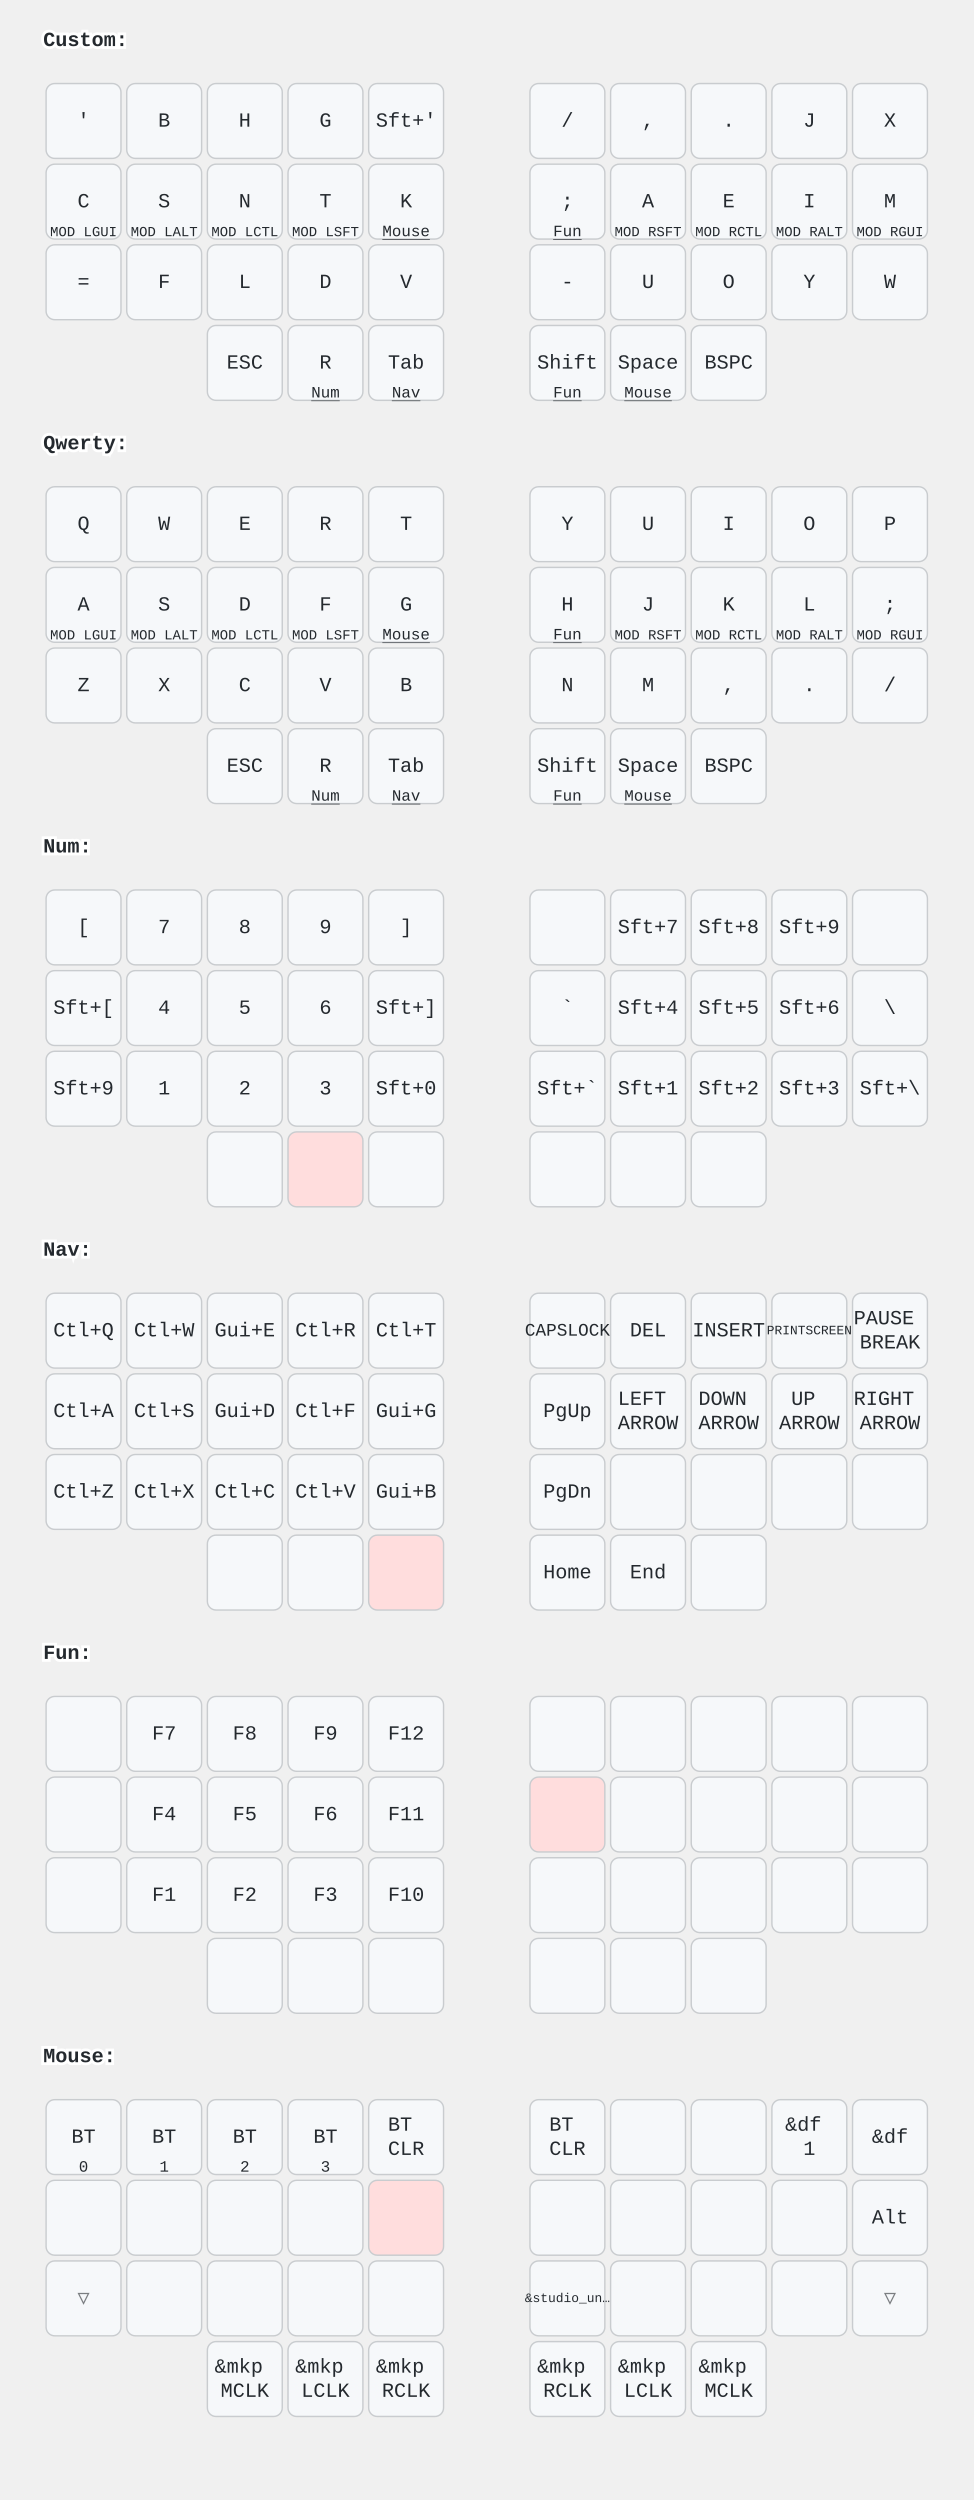
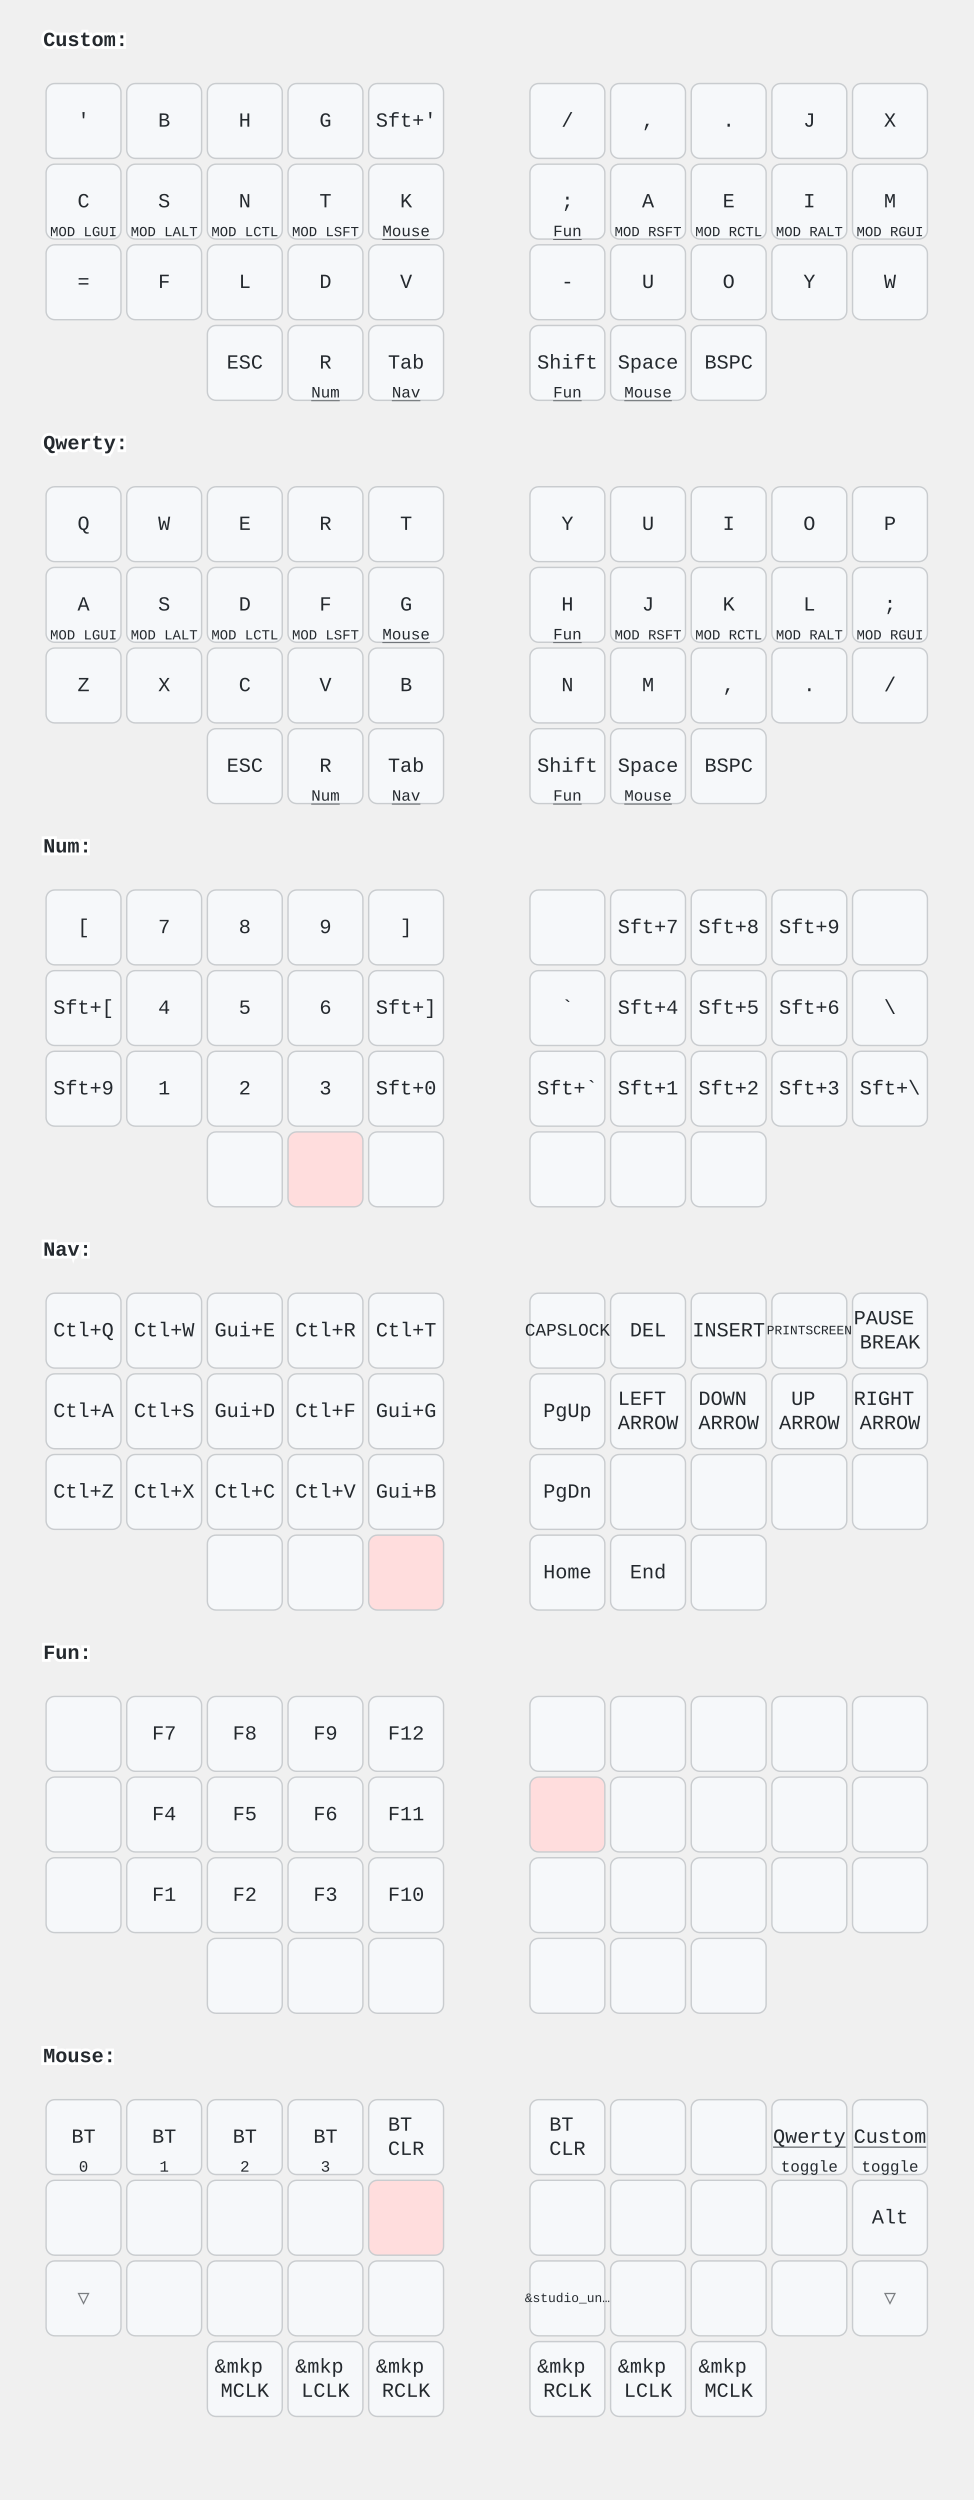
<svg xmlns="http://www.w3.org/2000/svg" width="676" height="1736" viewBox="0 0 676 1736" class="keymap">
  <style>/* inherit to force styles through use tags */
svg path {
    fill: inherit;
}

/* font and background color specifications */
svg.keymap {
    font-family: SFMono-Regular,Consolas,Liberation Mono,Menlo,monospace;
    font-size: 14px;
    font-kerning: normal;
    text-rendering: optimizeLegibility;
    fill: #24292e;
}

/* default key styling */
rect.key {
    fill: #f6f8fa;
}

rect.key, rect.combo {
    stroke: #c9cccf;
    stroke-width: 1;
}

/* default key side styling, only used is draw_key_sides is set */
rect.side {
    filter: brightness(90%);
}

/* color accent for combo boxes */
rect.combo, rect.combo-separate {
    fill: #cdf;
}

/* color accent for held keys */
rect.held, rect.combo.held {
    fill: #fdd;
}

/* color accent for ghost (optional) keys */
rect.ghost, rect.combo.ghost {
    stroke-dasharray: 4, 4;
    stroke-width: 2;
}

text {
    text-anchor: middle;
    dominant-baseline: middle;
}

/* styling for layer labels */
text.label {
    font-weight: bold;
    text-anchor: start;
    stroke: white;
    stroke-width: 4;
    paint-order: stroke;
}

/* styling for optional footer */
text.footer {
    text-anchor: end;
    dominant-baseline: auto;
    stroke: white;
    stroke-width: 4;
    paint-order: stroke;
}

/* styling for combo tap, and key non-tap label text */
text.combo, text.hold, text.shifted, text.left, text.right, text.tl, text.tr, text.bl, text.br {
    font-size: 11px;
}

text.hold, text.bl, text.br {
    text-anchor: middle;
    dominant-baseline: auto;
}

text.shifted, text.tl, text.tr {
    text-anchor: middle;
    dominant-baseline: hanging;
}

text.left, text.tl, text.bl {
    text-anchor: start;
}

text.right, text.tr, text.br {
    text-anchor: end;
}

text.layer-activator {
    text-decoration: underline;
}

/* styling for hold/shifted label text in combo box */
text.combo.hold, text.combo.shifted, text.combo.left, text.combo.right {
    font-size: 8px;
}

/* lighter symbol for transparent keys */
text.trans {
    fill: #7b7e81;
}

/* styling for combo dendrons */
path.combo {
    stroke-width: 1;
    stroke: gray;
    fill: none;
}

/* Start Tabler Icons Cleanup */
/* cannot use height/width with glyphs */
.icon-tabler &gt; path {
    fill: inherit;
    stroke: inherit;
    stroke-width: 2;
}
/* hide tabler's default box */
.icon-tabler &gt; path[stroke="none"][fill="none"] {
    visibility: hidden;
}
/* End Tabler Icons Cleanup */
</style>
  <g transform="translate(30, 0)" class="layer-Custom">
    <text x="0" y="28" class="label" id="Custom">Custom:</text>
    <g transform="translate(0, 56)">
      <g transform="translate(28, 28)" class="key keypos-0">
        <rect rx="6" ry="6" x="-26" y="-26" width="52" height="52" class="key" />
        <text x="0" y="0" class="key tap">'</text>
      </g>
      <g transform="translate(84, 28)" class="key keypos-1">
        <rect rx="6" ry="6" x="-26" y="-26" width="52" height="52" class="key" />
        <text x="0" y="0" class="key tap">B</text>
      </g>
      <g transform="translate(140, 28)" class="key keypos-2">
        <rect rx="6" ry="6" x="-26" y="-26" width="52" height="52" class="key" />
        <text x="0" y="0" class="key tap">H</text>
      </g>
      <g transform="translate(196, 28)" class="key keypos-3">
        <rect rx="6" ry="6" x="-26" y="-26" width="52" height="52" class="key" />
        <text x="0" y="0" class="key tap">G</text>
      </g>
      <g transform="translate(252, 28)" class="key keypos-4">
        <rect rx="6" ry="6" x="-26" y="-26" width="52" height="52" class="key" />
        <text x="0" y="0" class="key tap">Sft+'</text>
      </g>
      <g transform="translate(364, 28)" class="key keypos-5">
        <rect rx="6" ry="6" x="-26" y="-26" width="52" height="52" class="key" />
        <text x="0" y="0" class="key tap">/</text>
      </g>
      <g transform="translate(420, 28)" class="key keypos-6">
        <rect rx="6" ry="6" x="-26" y="-26" width="52" height="52" class="key" />
        <text x="0" y="0" class="key tap">,</text>
      </g>
      <g transform="translate(476, 28)" class="key keypos-7">
        <rect rx="6" ry="6" x="-26" y="-26" width="52" height="52" class="key" />
        <text x="0" y="0" class="key tap">.</text>
      </g>
      <g transform="translate(532, 28)" class="key keypos-8">
        <rect rx="6" ry="6" x="-26" y="-26" width="52" height="52" class="key" />
        <text x="0" y="0" class="key tap">J</text>
      </g>
      <g transform="translate(588, 28)" class="key keypos-9">
        <rect rx="6" ry="6" x="-26" y="-26" width="52" height="52" class="key" />
        <text x="0" y="0" class="key tap">X</text>
      </g>
      <g transform="translate(28, 84)" class="key keypos-10">
        <rect rx="6" ry="6" x="-26" y="-26" width="52" height="52" class="key" />
        <text x="0" y="0" class="key tap">C</text>
        <text x="0" y="24" class="key hold">
          <tspan style="font-size: 88%">MOD LGUI</tspan>
        </text>
      </g>
      <g transform="translate(84, 84)" class="key keypos-11">
        <rect rx="6" ry="6" x="-26" y="-26" width="52" height="52" class="key" />
        <text x="0" y="0" class="key tap">S</text>
        <text x="0" y="24" class="key hold">
          <tspan style="font-size: 88%">MOD LALT</tspan>
        </text>
      </g>
      <g transform="translate(140, 84)" class="key keypos-12">
        <rect rx="6" ry="6" x="-26" y="-26" width="52" height="52" class="key" />
        <text x="0" y="0" class="key tap">N</text>
        <text x="0" y="24" class="key hold">
          <tspan style="font-size: 88%">MOD LCTL</tspan>
        </text>
      </g>
      <g transform="translate(196, 84)" class="key keypos-13">
        <rect rx="6" ry="6" x="-26" y="-26" width="52" height="52" class="key" />
        <text x="0" y="0" class="key tap">T</text>
        <text x="0" y="24" class="key hold">
          <tspan style="font-size: 88%">MOD LSFT</tspan>
        </text>
      </g>
      <g transform="translate(252, 84)" class="key keypos-14">
        <rect rx="6" ry="6" x="-26" y="-26" width="52" height="52" class="key" />
        <text x="0" y="0" class="key tap">K</text>
        <a href="#Mouse">
          <text x="0" y="24" class="key hold layer-activator">Mouse</text>
        </a>
      </g>
      <g transform="translate(364, 84)" class="key keypos-15">
        <rect rx="6" ry="6" x="-26" y="-26" width="52" height="52" class="key" />
        <text x="0" y="0" class="key tap">;</text>
        <a href="#Fun">
          <text x="0" y="24" class="key hold layer-activator">Fun</text>
        </a>
      </g>
      <g transform="translate(420, 84)" class="key keypos-16">
        <rect rx="6" ry="6" x="-26" y="-26" width="52" height="52" class="key" />
        <text x="0" y="0" class="key tap">A</text>
        <text x="0" y="24" class="key hold">
          <tspan style="font-size: 88%">MOD RSFT</tspan>
        </text>
      </g>
      <g transform="translate(476, 84)" class="key keypos-17">
        <rect rx="6" ry="6" x="-26" y="-26" width="52" height="52" class="key" />
        <text x="0" y="0" class="key tap">E</text>
        <text x="0" y="24" class="key hold">
          <tspan style="font-size: 88%">MOD RCTL</tspan>
        </text>
      </g>
      <g transform="translate(532, 84)" class="key keypos-18">
        <rect rx="6" ry="6" x="-26" y="-26" width="52" height="52" class="key" />
        <text x="0" y="0" class="key tap">I</text>
        <text x="0" y="24" class="key hold">
          <tspan style="font-size: 88%">MOD RALT</tspan>
        </text>
      </g>
      <g transform="translate(588, 84)" class="key keypos-19">
        <rect rx="6" ry="6" x="-26" y="-26" width="52" height="52" class="key" />
        <text x="0" y="0" class="key tap">M</text>
        <text x="0" y="24" class="key hold">
          <tspan style="font-size: 88%">MOD RGUI</tspan>
        </text>
      </g>
      <g transform="translate(28, 140)" class="key keypos-20">
        <rect rx="6" ry="6" x="-26" y="-26" width="52" height="52" class="key" />
        <text x="0" y="0" class="key tap">=</text>
      </g>
      <g transform="translate(84, 140)" class="key keypos-21">
        <rect rx="6" ry="6" x="-26" y="-26" width="52" height="52" class="key" />
        <text x="0" y="0" class="key tap">F</text>
      </g>
      <g transform="translate(140, 140)" class="key keypos-22">
        <rect rx="6" ry="6" x="-26" y="-26" width="52" height="52" class="key" />
        <text x="0" y="0" class="key tap">L</text>
      </g>
      <g transform="translate(196, 140)" class="key keypos-23">
        <rect rx="6" ry="6" x="-26" y="-26" width="52" height="52" class="key" />
        <text x="0" y="0" class="key tap">D</text>
      </g>
      <g transform="translate(252, 140)" class="key keypos-24">
        <rect rx="6" ry="6" x="-26" y="-26" width="52" height="52" class="key" />
        <text x="0" y="0" class="key tap">V</text>
      </g>
      <g transform="translate(364, 140)" class="key keypos-25">
        <rect rx="6" ry="6" x="-26" y="-26" width="52" height="52" class="key" />
        <text x="0" y="0" class="key tap">-</text>
      </g>
      <g transform="translate(420, 140)" class="key keypos-26">
        <rect rx="6" ry="6" x="-26" y="-26" width="52" height="52" class="key" />
        <text x="0" y="0" class="key tap">U</text>
      </g>
      <g transform="translate(476, 140)" class="key keypos-27">
        <rect rx="6" ry="6" x="-26" y="-26" width="52" height="52" class="key" />
        <text x="0" y="0" class="key tap">O</text>
      </g>
      <g transform="translate(532, 140)" class="key keypos-28">
        <rect rx="6" ry="6" x="-26" y="-26" width="52" height="52" class="key" />
        <text x="0" y="0" class="key tap">Y</text>
      </g>
      <g transform="translate(588, 140)" class="key keypos-29">
        <rect rx="6" ry="6" x="-26" y="-26" width="52" height="52" class="key" />
        <text x="0" y="0" class="key tap">W</text>
      </g>
      <g transform="translate(140, 196)" class="key keypos-30">
        <rect rx="6" ry="6" x="-26" y="-26" width="52" height="52" class="key" />
        <text x="0" y="0" class="key tap">ESC</text>
      </g>
      <g transform="translate(196, 196)" class="key keypos-31">
        <rect rx="6" ry="6" x="-26" y="-26" width="52" height="52" class="key" />
        <text x="0" y="0" class="key tap">R</text>
        <a href="#Num">
          <text x="0" y="24" class="key hold layer-activator">Num</text>
        </a>
      </g>
      <g transform="translate(252, 196)" class="key keypos-32">
        <rect rx="6" ry="6" x="-26" y="-26" width="52" height="52" class="key" />
        <text x="0" y="0" class="key tap">Tab</text>
        <a href="#Nav">
          <text x="0" y="24" class="key hold layer-activator">Nav</text>
        </a>
      </g>
      <g transform="translate(364, 196)" class="key keypos-33">
        <rect rx="6" ry="6" x="-26" y="-26" width="52" height="52" class="key" />
        <text x="0" y="0" class="key tap">Shift</text>
        <a href="#Fun">
          <text x="0" y="24" class="key hold layer-activator">Fun</text>
        </a>
      </g>
      <g transform="translate(420, 196)" class="key keypos-34">
        <rect rx="6" ry="6" x="-26" y="-26" width="52" height="52" class="key" />
        <text x="0" y="0" class="key tap">Space</text>
        <a href="#Mouse">
          <text x="0" y="24" class="key hold layer-activator">Mouse</text>
        </a>
      </g>
      <g transform="translate(476, 196)" class="key keypos-35">
        <rect rx="6" ry="6" x="-26" y="-26" width="52" height="52" class="key" />
        <text x="0" y="0" class="key tap">BSPC</text>
      </g>
    </g>
  </g>
  <g transform="translate(30, 280)" class="layer-Qwerty">
    <text x="0" y="28" class="label" id="Qwerty">Qwerty:</text>
    <g transform="translate(0, 56)">
      <g transform="translate(28, 28)" class="key keypos-0">
        <rect rx="6" ry="6" x="-26" y="-26" width="52" height="52" class="key" />
        <text x="0" y="0" class="key tap">Q</text>
      </g>
      <g transform="translate(84, 28)" class="key keypos-1">
        <rect rx="6" ry="6" x="-26" y="-26" width="52" height="52" class="key" />
        <text x="0" y="0" class="key tap">W</text>
      </g>
      <g transform="translate(140, 28)" class="key keypos-2">
        <rect rx="6" ry="6" x="-26" y="-26" width="52" height="52" class="key" />
        <text x="0" y="0" class="key tap">E</text>
      </g>
      <g transform="translate(196, 28)" class="key keypos-3">
        <rect rx="6" ry="6" x="-26" y="-26" width="52" height="52" class="key" />
        <text x="0" y="0" class="key tap">R</text>
      </g>
      <g transform="translate(252, 28)" class="key keypos-4">
        <rect rx="6" ry="6" x="-26" y="-26" width="52" height="52" class="key" />
        <text x="0" y="0" class="key tap">T</text>
      </g>
      <g transform="translate(364, 28)" class="key keypos-5">
        <rect rx="6" ry="6" x="-26" y="-26" width="52" height="52" class="key" />
        <text x="0" y="0" class="key tap">Y</text>
      </g>
      <g transform="translate(420, 28)" class="key keypos-6">
        <rect rx="6" ry="6" x="-26" y="-26" width="52" height="52" class="key" />
        <text x="0" y="0" class="key tap">U</text>
      </g>
      <g transform="translate(476, 28)" class="key keypos-7">
        <rect rx="6" ry="6" x="-26" y="-26" width="52" height="52" class="key" />
        <text x="0" y="0" class="key tap">I</text>
      </g>
      <g transform="translate(532, 28)" class="key keypos-8">
        <rect rx="6" ry="6" x="-26" y="-26" width="52" height="52" class="key" />
        <text x="0" y="0" class="key tap">O</text>
      </g>
      <g transform="translate(588, 28)" class="key keypos-9">
        <rect rx="6" ry="6" x="-26" y="-26" width="52" height="52" class="key" />
        <text x="0" y="0" class="key tap">P</text>
      </g>
      <g transform="translate(28, 84)" class="key keypos-10">
        <rect rx="6" ry="6" x="-26" y="-26" width="52" height="52" class="key" />
        <text x="0" y="0" class="key tap">A</text>
        <text x="0" y="24" class="key hold">
          <tspan style="font-size: 88%">MOD LGUI</tspan>
        </text>
      </g>
      <g transform="translate(84, 84)" class="key keypos-11">
        <rect rx="6" ry="6" x="-26" y="-26" width="52" height="52" class="key" />
        <text x="0" y="0" class="key tap">S</text>
        <text x="0" y="24" class="key hold">
          <tspan style="font-size: 88%">MOD LALT</tspan>
        </text>
      </g>
      <g transform="translate(140, 84)" class="key keypos-12">
        <rect rx="6" ry="6" x="-26" y="-26" width="52" height="52" class="key" />
        <text x="0" y="0" class="key tap">D</text>
        <text x="0" y="24" class="key hold">
          <tspan style="font-size: 88%">MOD LCTL</tspan>
        </text>
      </g>
      <g transform="translate(196, 84)" class="key keypos-13">
        <rect rx="6" ry="6" x="-26" y="-26" width="52" height="52" class="key" />
        <text x="0" y="0" class="key tap">F</text>
        <text x="0" y="24" class="key hold">
          <tspan style="font-size: 88%">MOD LSFT</tspan>
        </text>
      </g>
      <g transform="translate(252, 84)" class="key keypos-14">
        <rect rx="6" ry="6" x="-26" y="-26" width="52" height="52" class="key" />
        <text x="0" y="0" class="key tap">G</text>
        <a href="#Mouse">
          <text x="0" y="24" class="key hold layer-activator">Mouse</text>
        </a>
      </g>
      <g transform="translate(364, 84)" class="key keypos-15">
        <rect rx="6" ry="6" x="-26" y="-26" width="52" height="52" class="key" />
        <text x="0" y="0" class="key tap">H</text>
        <a href="#Fun">
          <text x="0" y="24" class="key hold layer-activator">Fun</text>
        </a>
      </g>
      <g transform="translate(420, 84)" class="key keypos-16">
        <rect rx="6" ry="6" x="-26" y="-26" width="52" height="52" class="key" />
        <text x="0" y="0" class="key tap">J</text>
        <text x="0" y="24" class="key hold">
          <tspan style="font-size: 88%">MOD RSFT</tspan>
        </text>
      </g>
      <g transform="translate(476, 84)" class="key keypos-17">
        <rect rx="6" ry="6" x="-26" y="-26" width="52" height="52" class="key" />
        <text x="0" y="0" class="key tap">K</text>
        <text x="0" y="24" class="key hold">
          <tspan style="font-size: 88%">MOD RCTL</tspan>
        </text>
      </g>
      <g transform="translate(532, 84)" class="key keypos-18">
        <rect rx="6" ry="6" x="-26" y="-26" width="52" height="52" class="key" />
        <text x="0" y="0" class="key tap">L</text>
        <text x="0" y="24" class="key hold">
          <tspan style="font-size: 88%">MOD RALT</tspan>
        </text>
      </g>
      <g transform="translate(588, 84)" class="key keypos-19">
        <rect rx="6" ry="6" x="-26" y="-26" width="52" height="52" class="key" />
        <text x="0" y="0" class="key tap">;</text>
        <text x="0" y="24" class="key hold">
          <tspan style="font-size: 88%">MOD RGUI</tspan>
        </text>
      </g>
      <g transform="translate(28, 140)" class="key keypos-20">
        <rect rx="6" ry="6" x="-26" y="-26" width="52" height="52" class="key" />
        <text x="0" y="0" class="key tap">Z</text>
      </g>
      <g transform="translate(84, 140)" class="key keypos-21">
        <rect rx="6" ry="6" x="-26" y="-26" width="52" height="52" class="key" />
        <text x="0" y="0" class="key tap">X</text>
      </g>
      <g transform="translate(140, 140)" class="key keypos-22">
        <rect rx="6" ry="6" x="-26" y="-26" width="52" height="52" class="key" />
        <text x="0" y="0" class="key tap">C</text>
      </g>
      <g transform="translate(196, 140)" class="key keypos-23">
        <rect rx="6" ry="6" x="-26" y="-26" width="52" height="52" class="key" />
        <text x="0" y="0" class="key tap">V</text>
      </g>
      <g transform="translate(252, 140)" class="key keypos-24">
        <rect rx="6" ry="6" x="-26" y="-26" width="52" height="52" class="key" />
        <text x="0" y="0" class="key tap">B</text>
      </g>
      <g transform="translate(364, 140)" class="key keypos-25">
        <rect rx="6" ry="6" x="-26" y="-26" width="52" height="52" class="key" />
        <text x="0" y="0" class="key tap">N</text>
      </g>
      <g transform="translate(420, 140)" class="key keypos-26">
        <rect rx="6" ry="6" x="-26" y="-26" width="52" height="52" class="key" />
        <text x="0" y="0" class="key tap">M</text>
      </g>
      <g transform="translate(476, 140)" class="key keypos-27">
        <rect rx="6" ry="6" x="-26" y="-26" width="52" height="52" class="key" />
        <text x="0" y="0" class="key tap">,</text>
      </g>
      <g transform="translate(532, 140)" class="key keypos-28">
        <rect rx="6" ry="6" x="-26" y="-26" width="52" height="52" class="key" />
        <text x="0" y="0" class="key tap">.</text>
      </g>
      <g transform="translate(588, 140)" class="key keypos-29">
        <rect rx="6" ry="6" x="-26" y="-26" width="52" height="52" class="key" />
        <text x="0" y="0" class="key tap">/</text>
      </g>
      <g transform="translate(140, 196)" class="key keypos-30">
        <rect rx="6" ry="6" x="-26" y="-26" width="52" height="52" class="key" />
        <text x="0" y="0" class="key tap">ESC</text>
      </g>
      <g transform="translate(196, 196)" class="key keypos-31">
        <rect rx="6" ry="6" x="-26" y="-26" width="52" height="52" class="key" />
        <text x="0" y="0" class="key tap">R</text>
        <a href="#Num">
          <text x="0" y="24" class="key hold layer-activator">Num</text>
        </a>
      </g>
      <g transform="translate(252, 196)" class="key keypos-32">
        <rect rx="6" ry="6" x="-26" y="-26" width="52" height="52" class="key" />
        <text x="0" y="0" class="key tap">Tab</text>
        <a href="#Nav">
          <text x="0" y="24" class="key hold layer-activator">Nav</text>
        </a>
      </g>
      <g transform="translate(364, 196)" class="key keypos-33">
        <rect rx="6" ry="6" x="-26" y="-26" width="52" height="52" class="key" />
        <text x="0" y="0" class="key tap">Shift</text>
        <a href="#Fun">
          <text x="0" y="24" class="key hold layer-activator">Fun</text>
        </a>
      </g>
      <g transform="translate(420, 196)" class="key keypos-34">
        <rect rx="6" ry="6" x="-26" y="-26" width="52" height="52" class="key" />
        <text x="0" y="0" class="key tap">Space</text>
        <a href="#Mouse">
          <text x="0" y="24" class="key hold layer-activator">Mouse</text>
        </a>
      </g>
      <g transform="translate(476, 196)" class="key keypos-35">
        <rect rx="6" ry="6" x="-26" y="-26" width="52" height="52" class="key" />
        <text x="0" y="0" class="key tap">BSPC</text>
      </g>
    </g>
  </g>
  <g transform="translate(30, 560)" class="layer-Num">
    <text x="0" y="28" class="label" id="Num">Num:</text>
    <g transform="translate(0, 56)">
      <g transform="translate(28, 28)" class="key keypos-0">
        <rect rx="6" ry="6" x="-26" y="-26" width="52" height="52" class="key" />
        <text x="0" y="0" class="key tap">[</text>
      </g>
      <g transform="translate(84, 28)" class="key keypos-1">
        <rect rx="6" ry="6" x="-26" y="-26" width="52" height="52" class="key" />
        <text x="0" y="0" class="key tap">7</text>
      </g>
      <g transform="translate(140, 28)" class="key keypos-2">
        <rect rx="6" ry="6" x="-26" y="-26" width="52" height="52" class="key" />
        <text x="0" y="0" class="key tap">8</text>
      </g>
      <g transform="translate(196, 28)" class="key keypos-3">
        <rect rx="6" ry="6" x="-26" y="-26" width="52" height="52" class="key" />
        <text x="0" y="0" class="key tap">9</text>
      </g>
      <g transform="translate(252, 28)" class="key keypos-4">
        <rect rx="6" ry="6" x="-26" y="-26" width="52" height="52" class="key" />
        <text x="0" y="0" class="key tap">]</text>
      </g>
      <g transform="translate(364, 28)" class="key keypos-5">
        <rect rx="6" ry="6" x="-26" y="-26" width="52" height="52" class="key" />
      </g>
      <g transform="translate(420, 28)" class="key keypos-6">
        <rect rx="6" ry="6" x="-26" y="-26" width="52" height="52" class="key" />
        <text x="0" y="0" class="key tap">Sft+7</text>
      </g>
      <g transform="translate(476, 28)" class="key keypos-7">
        <rect rx="6" ry="6" x="-26" y="-26" width="52" height="52" class="key" />
        <text x="0" y="0" class="key tap">Sft+8</text>
      </g>
      <g transform="translate(532, 28)" class="key keypos-8">
        <rect rx="6" ry="6" x="-26" y="-26" width="52" height="52" class="key" />
        <text x="0" y="0" class="key tap">Sft+9</text>
      </g>
      <g transform="translate(588, 28)" class="key keypos-9">
        <rect rx="6" ry="6" x="-26" y="-26" width="52" height="52" class="key" />
      </g>
      <g transform="translate(28, 84)" class="key keypos-10">
        <rect rx="6" ry="6" x="-26" y="-26" width="52" height="52" class="key" />
        <text x="0" y="0" class="key tap">Sft+[</text>
      </g>
      <g transform="translate(84, 84)" class="key keypos-11">
        <rect rx="6" ry="6" x="-26" y="-26" width="52" height="52" class="key" />
        <text x="0" y="0" class="key tap">4</text>
      </g>
      <g transform="translate(140, 84)" class="key keypos-12">
        <rect rx="6" ry="6" x="-26" y="-26" width="52" height="52" class="key" />
        <text x="0" y="0" class="key tap">5</text>
      </g>
      <g transform="translate(196, 84)" class="key keypos-13">
        <rect rx="6" ry="6" x="-26" y="-26" width="52" height="52" class="key" />
        <text x="0" y="0" class="key tap">6</text>
      </g>
      <g transform="translate(252, 84)" class="key keypos-14">
        <rect rx="6" ry="6" x="-26" y="-26" width="52" height="52" class="key" />
        <text x="0" y="0" class="key tap">Sft+]</text>
      </g>
      <g transform="translate(364, 84)" class="key keypos-15">
        <rect rx="6" ry="6" x="-26" y="-26" width="52" height="52" class="key" />
        <text x="0" y="0" class="key tap">`</text>
      </g>
      <g transform="translate(420, 84)" class="key keypos-16">
        <rect rx="6" ry="6" x="-26" y="-26" width="52" height="52" class="key" />
        <text x="0" y="0" class="key tap">Sft+4</text>
      </g>
      <g transform="translate(476, 84)" class="key keypos-17">
        <rect rx="6" ry="6" x="-26" y="-26" width="52" height="52" class="key" />
        <text x="0" y="0" class="key tap">Sft+5</text>
      </g>
      <g transform="translate(532, 84)" class="key keypos-18">
        <rect rx="6" ry="6" x="-26" y="-26" width="52" height="52" class="key" />
        <text x="0" y="0" class="key tap">Sft+6</text>
      </g>
      <g transform="translate(588, 84)" class="key keypos-19">
        <rect rx="6" ry="6" x="-26" y="-26" width="52" height="52" class="key" />
        <text x="0" y="0" class="key tap">\</text>
      </g>
      <g transform="translate(28, 140)" class="key keypos-20">
        <rect rx="6" ry="6" x="-26" y="-26" width="52" height="52" class="key" />
        <text x="0" y="0" class="key tap">Sft+9</text>
      </g>
      <g transform="translate(84, 140)" class="key keypos-21">
        <rect rx="6" ry="6" x="-26" y="-26" width="52" height="52" class="key" />
        <text x="0" y="0" class="key tap">1</text>
      </g>
      <g transform="translate(140, 140)" class="key keypos-22">
        <rect rx="6" ry="6" x="-26" y="-26" width="52" height="52" class="key" />
        <text x="0" y="0" class="key tap">2</text>
      </g>
      <g transform="translate(196, 140)" class="key keypos-23">
        <rect rx="6" ry="6" x="-26" y="-26" width="52" height="52" class="key" />
        <text x="0" y="0" class="key tap">3</text>
      </g>
      <g transform="translate(252, 140)" class="key keypos-24">
        <rect rx="6" ry="6" x="-26" y="-26" width="52" height="52" class="key" />
        <text x="0" y="0" class="key tap">Sft+0</text>
      </g>
      <g transform="translate(364, 140)" class="key keypos-25">
        <rect rx="6" ry="6" x="-26" y="-26" width="52" height="52" class="key" />
        <text x="0" y="0" class="key tap">Sft+`</text>
      </g>
      <g transform="translate(420, 140)" class="key keypos-26">
        <rect rx="6" ry="6" x="-26" y="-26" width="52" height="52" class="key" />
        <text x="0" y="0" class="key tap">Sft+1</text>
      </g>
      <g transform="translate(476, 140)" class="key keypos-27">
        <rect rx="6" ry="6" x="-26" y="-26" width="52" height="52" class="key" />
        <text x="0" y="0" class="key tap">Sft+2</text>
      </g>
      <g transform="translate(532, 140)" class="key keypos-28">
        <rect rx="6" ry="6" x="-26" y="-26" width="52" height="52" class="key" />
        <text x="0" y="0" class="key tap">Sft+3</text>
      </g>
      <g transform="translate(588, 140)" class="key keypos-29">
        <rect rx="6" ry="6" x="-26" y="-26" width="52" height="52" class="key" />
        <text x="0" y="0" class="key tap">Sft+\</text>
      </g>
      <g transform="translate(140, 196)" class="key keypos-30">
        <rect rx="6" ry="6" x="-26" y="-26" width="52" height="52" class="key" />
      </g>
      <g transform="translate(196, 196)" class="key held keypos-31">
        <rect rx="6" ry="6" x="-26" y="-26" width="52" height="52" class="key held" />
      </g>
      <g transform="translate(252, 196)" class="key keypos-32">
        <rect rx="6" ry="6" x="-26" y="-26" width="52" height="52" class="key" />
      </g>
      <g transform="translate(364, 196)" class="key keypos-33">
        <rect rx="6" ry="6" x="-26" y="-26" width="52" height="52" class="key" />
      </g>
      <g transform="translate(420, 196)" class="key keypos-34">
        <rect rx="6" ry="6" x="-26" y="-26" width="52" height="52" class="key" />
      </g>
      <g transform="translate(476, 196)" class="key keypos-35">
        <rect rx="6" ry="6" x="-26" y="-26" width="52" height="52" class="key" />
      </g>
    </g>
  </g>
  <g transform="translate(30, 840)" class="layer-Nav">
    <text x="0" y="28" class="label" id="Nav">Nav:</text>
    <g transform="translate(0, 56)">
      <g transform="translate(28, 28)" class="key keypos-0">
        <rect rx="6" ry="6" x="-26" y="-26" width="52" height="52" class="key" />
        <text x="0" y="0" class="key tap">Ctl+Q</text>
      </g>
      <g transform="translate(84, 28)" class="key keypos-1">
        <rect rx="6" ry="6" x="-26" y="-26" width="52" height="52" class="key" />
        <text x="0" y="0" class="key tap">Ctl+W</text>
      </g>
      <g transform="translate(140, 28)" class="key keypos-2">
        <rect rx="6" ry="6" x="-26" y="-26" width="52" height="52" class="key" />
        <text x="0" y="0" class="key tap">Gui+E</text>
      </g>
      <g transform="translate(196, 28)" class="key keypos-3">
        <rect rx="6" ry="6" x="-26" y="-26" width="52" height="52" class="key" />
        <text x="0" y="0" class="key tap">Ctl+R</text>
      </g>
      <g transform="translate(252, 28)" class="key keypos-4">
        <rect rx="6" ry="6" x="-26" y="-26" width="52" height="52" class="key" />
        <text x="0" y="0" class="key tap">Ctl+T</text>
      </g>
      <g transform="translate(364, 28)" class="key keypos-5">
        <rect rx="6" ry="6" x="-26" y="-26" width="52" height="52" class="key" />
        <text x="0" y="0" class="key tap">
          <tspan style="font-size: 88%">CAPSLOCK</tspan>
        </text>
      </g>
      <g transform="translate(420, 28)" class="key keypos-6">
        <rect rx="6" ry="6" x="-26" y="-26" width="52" height="52" class="key" />
        <text x="0" y="0" class="key tap">DEL</text>
      </g>
      <g transform="translate(476, 28)" class="key keypos-7">
        <rect rx="6" ry="6" x="-26" y="-26" width="52" height="52" class="key" />
        <text x="0" y="0" class="key tap">INSERT</text>
      </g>
      <g transform="translate(532, 28)" class="key keypos-8">
        <rect rx="6" ry="6" x="-26" y="-26" width="52" height="52" class="key" />
        <text x="0" y="0" class="key tap">
          <tspan style="font-size: 64%">PRINTSCREEN</tspan>
        </text>
      </g>
      <g transform="translate(588, 28)" class="key keypos-9">
        <rect rx="6" ry="6" x="-26" y="-26" width="52" height="52" class="key" />
        <text x="0" y="0" class="key tap">
          <tspan x="0" dy="-0.6em">PAUSE</tspan>
          <tspan x="0" dy="1.2em">BREAK</tspan>
        </text>
      </g>
      <g transform="translate(28, 84)" class="key keypos-10">
        <rect rx="6" ry="6" x="-26" y="-26" width="52" height="52" class="key" />
        <text x="0" y="0" class="key tap">Ctl+A</text>
      </g>
      <g transform="translate(84, 84)" class="key keypos-11">
        <rect rx="6" ry="6" x="-26" y="-26" width="52" height="52" class="key" />
        <text x="0" y="0" class="key tap">Ctl+S</text>
      </g>
      <g transform="translate(140, 84)" class="key keypos-12">
        <rect rx="6" ry="6" x="-26" y="-26" width="52" height="52" class="key" />
        <text x="0" y="0" class="key tap">Gui+D</text>
      </g>
      <g transform="translate(196, 84)" class="key keypos-13">
        <rect rx="6" ry="6" x="-26" y="-26" width="52" height="52" class="key" />
        <text x="0" y="0" class="key tap">Ctl+F</text>
      </g>
      <g transform="translate(252, 84)" class="key keypos-14">
        <rect rx="6" ry="6" x="-26" y="-26" width="52" height="52" class="key" />
        <text x="0" y="0" class="key tap">Gui+G</text>
      </g>
      <g transform="translate(364, 84)" class="key keypos-15">
        <rect rx="6" ry="6" x="-26" y="-26" width="52" height="52" class="key" />
        <text x="0" y="0" class="key tap">PgUp</text>
      </g>
      <g transform="translate(420, 84)" class="key keypos-16">
        <rect rx="6" ry="6" x="-26" y="-26" width="52" height="52" class="key" />
        <text x="0" y="0" class="key tap">
          <tspan x="0" dy="-0.6em">LEFT</tspan>
          <tspan x="0" dy="1.2em">ARROW</tspan>
        </text>
      </g>
      <g transform="translate(476, 84)" class="key keypos-17">
        <rect rx="6" ry="6" x="-26" y="-26" width="52" height="52" class="key" />
        <text x="0" y="0" class="key tap">
          <tspan x="0" dy="-0.6em">DOWN</tspan>
          <tspan x="0" dy="1.2em">ARROW</tspan>
        </text>
      </g>
      <g transform="translate(532, 84)" class="key keypos-18">
        <rect rx="6" ry="6" x="-26" y="-26" width="52" height="52" class="key" />
        <text x="0" y="0" class="key tap">
          <tspan x="0" dy="-0.6em">UP</tspan>
          <tspan x="0" dy="1.2em">ARROW</tspan>
        </text>
      </g>
      <g transform="translate(588, 84)" class="key keypos-19">
        <rect rx="6" ry="6" x="-26" y="-26" width="52" height="52" class="key" />
        <text x="0" y="0" class="key tap">
          <tspan x="0" dy="-0.6em">RIGHT</tspan>
          <tspan x="0" dy="1.2em">ARROW</tspan>
        </text>
      </g>
      <g transform="translate(28, 140)" class="key keypos-20">
        <rect rx="6" ry="6" x="-26" y="-26" width="52" height="52" class="key" />
        <text x="0" y="0" class="key tap">Ctl+Z</text>
      </g>
      <g transform="translate(84, 140)" class="key keypos-21">
        <rect rx="6" ry="6" x="-26" y="-26" width="52" height="52" class="key" />
        <text x="0" y="0" class="key tap">Ctl+X</text>
      </g>
      <g transform="translate(140, 140)" class="key keypos-22">
        <rect rx="6" ry="6" x="-26" y="-26" width="52" height="52" class="key" />
        <text x="0" y="0" class="key tap">Ctl+C</text>
      </g>
      <g transform="translate(196, 140)" class="key keypos-23">
        <rect rx="6" ry="6" x="-26" y="-26" width="52" height="52" class="key" />
        <text x="0" y="0" class="key tap">Ctl+V</text>
      </g>
      <g transform="translate(252, 140)" class="key keypos-24">
        <rect rx="6" ry="6" x="-26" y="-26" width="52" height="52" class="key" />
        <text x="0" y="0" class="key tap">Gui+B</text>
      </g>
      <g transform="translate(364, 140)" class="key keypos-25">
        <rect rx="6" ry="6" x="-26" y="-26" width="52" height="52" class="key" />
        <text x="0" y="0" class="key tap">PgDn</text>
      </g>
      <g transform="translate(420, 140)" class="key keypos-26">
        <rect rx="6" ry="6" x="-26" y="-26" width="52" height="52" class="key" />
      </g>
      <g transform="translate(476, 140)" class="key keypos-27">
        <rect rx="6" ry="6" x="-26" y="-26" width="52" height="52" class="key" />
      </g>
      <g transform="translate(532, 140)" class="key keypos-28">
        <rect rx="6" ry="6" x="-26" y="-26" width="52" height="52" class="key" />
      </g>
      <g transform="translate(588, 140)" class="key keypos-29">
        <rect rx="6" ry="6" x="-26" y="-26" width="52" height="52" class="key" />
      </g>
      <g transform="translate(140, 196)" class="key keypos-30">
        <rect rx="6" ry="6" x="-26" y="-26" width="52" height="52" class="key" />
      </g>
      <g transform="translate(196, 196)" class="key keypos-31">
        <rect rx="6" ry="6" x="-26" y="-26" width="52" height="52" class="key" />
      </g>
      <g transform="translate(252, 196)" class="key held keypos-32">
        <rect rx="6" ry="6" x="-26" y="-26" width="52" height="52" class="key held" />
      </g>
      <g transform="translate(364, 196)" class="key keypos-33">
        <rect rx="6" ry="6" x="-26" y="-26" width="52" height="52" class="key" />
        <text x="0" y="0" class="key tap">Home</text>
      </g>
      <g transform="translate(420, 196)" class="key keypos-34">
        <rect rx="6" ry="6" x="-26" y="-26" width="52" height="52" class="key" />
        <text x="0" y="0" class="key tap">End</text>
      </g>
      <g transform="translate(476, 196)" class="key keypos-35">
        <rect rx="6" ry="6" x="-26" y="-26" width="52" height="52" class="key" />
      </g>
    </g>
  </g>
  <g transform="translate(30, 1120)" class="layer-Fun">
    <text x="0" y="28" class="label" id="Fun">Fun:</text>
    <g transform="translate(0, 56)">
      <g transform="translate(28, 28)" class="key keypos-0">
        <rect rx="6" ry="6" x="-26" y="-26" width="52" height="52" class="key" />
      </g>
      <g transform="translate(84, 28)" class="key keypos-1">
        <rect rx="6" ry="6" x="-26" y="-26" width="52" height="52" class="key" />
        <text x="0" y="0" class="key tap">F7</text>
      </g>
      <g transform="translate(140, 28)" class="key keypos-2">
        <rect rx="6" ry="6" x="-26" y="-26" width="52" height="52" class="key" />
        <text x="0" y="0" class="key tap">F8</text>
      </g>
      <g transform="translate(196, 28)" class="key keypos-3">
        <rect rx="6" ry="6" x="-26" y="-26" width="52" height="52" class="key" />
        <text x="0" y="0" class="key tap">F9</text>
      </g>
      <g transform="translate(252, 28)" class="key keypos-4">
        <rect rx="6" ry="6" x="-26" y="-26" width="52" height="52" class="key" />
        <text x="0" y="0" class="key tap">F12</text>
      </g>
      <g transform="translate(364, 28)" class="key keypos-5">
        <rect rx="6" ry="6" x="-26" y="-26" width="52" height="52" class="key" />
      </g>
      <g transform="translate(420, 28)" class="key keypos-6">
        <rect rx="6" ry="6" x="-26" y="-26" width="52" height="52" class="key" />
      </g>
      <g transform="translate(476, 28)" class="key keypos-7">
        <rect rx="6" ry="6" x="-26" y="-26" width="52" height="52" class="key" />
      </g>
      <g transform="translate(532, 28)" class="key keypos-8">
        <rect rx="6" ry="6" x="-26" y="-26" width="52" height="52" class="key" />
      </g>
      <g transform="translate(588, 28)" class="key keypos-9">
        <rect rx="6" ry="6" x="-26" y="-26" width="52" height="52" class="key" />
      </g>
      <g transform="translate(28, 84)" class="key keypos-10">
        <rect rx="6" ry="6" x="-26" y="-26" width="52" height="52" class="key" />
      </g>
      <g transform="translate(84, 84)" class="key keypos-11">
        <rect rx="6" ry="6" x="-26" y="-26" width="52" height="52" class="key" />
        <text x="0" y="0" class="key tap">F4</text>
      </g>
      <g transform="translate(140, 84)" class="key keypos-12">
        <rect rx="6" ry="6" x="-26" y="-26" width="52" height="52" class="key" />
        <text x="0" y="0" class="key tap">F5</text>
      </g>
      <g transform="translate(196, 84)" class="key keypos-13">
        <rect rx="6" ry="6" x="-26" y="-26" width="52" height="52" class="key" />
        <text x="0" y="0" class="key tap">F6</text>
      </g>
      <g transform="translate(252, 84)" class="key keypos-14">
        <rect rx="6" ry="6" x="-26" y="-26" width="52" height="52" class="key" />
        <text x="0" y="0" class="key tap">F11</text>
      </g>
      <g transform="translate(364, 84)" class="key held keypos-15">
        <rect rx="6" ry="6" x="-26" y="-26" width="52" height="52" class="key held" />
      </g>
      <g transform="translate(420, 84)" class="key keypos-16">
        <rect rx="6" ry="6" x="-26" y="-26" width="52" height="52" class="key" />
      </g>
      <g transform="translate(476, 84)" class="key keypos-17">
        <rect rx="6" ry="6" x="-26" y="-26" width="52" height="52" class="key" />
      </g>
      <g transform="translate(532, 84)" class="key keypos-18">
        <rect rx="6" ry="6" x="-26" y="-26" width="52" height="52" class="key" />
      </g>
      <g transform="translate(588, 84)" class="key keypos-19">
        <rect rx="6" ry="6" x="-26" y="-26" width="52" height="52" class="key" />
      </g>
      <g transform="translate(28, 140)" class="key keypos-20">
        <rect rx="6" ry="6" x="-26" y="-26" width="52" height="52" class="key" />
      </g>
      <g transform="translate(84, 140)" class="key keypos-21">
        <rect rx="6" ry="6" x="-26" y="-26" width="52" height="52" class="key" />
        <text x="0" y="0" class="key tap">F1</text>
      </g>
      <g transform="translate(140, 140)" class="key keypos-22">
        <rect rx="6" ry="6" x="-26" y="-26" width="52" height="52" class="key" />
        <text x="0" y="0" class="key tap">F2</text>
      </g>
      <g transform="translate(196, 140)" class="key keypos-23">
        <rect rx="6" ry="6" x="-26" y="-26" width="52" height="52" class="key" />
        <text x="0" y="0" class="key tap">F3</text>
      </g>
      <g transform="translate(252, 140)" class="key keypos-24">
        <rect rx="6" ry="6" x="-26" y="-26" width="52" height="52" class="key" />
        <text x="0" y="0" class="key tap">F10</text>
      </g>
      <g transform="translate(364, 140)" class="key keypos-25">
        <rect rx="6" ry="6" x="-26" y="-26" width="52" height="52" class="key" />
      </g>
      <g transform="translate(420, 140)" class="key keypos-26">
        <rect rx="6" ry="6" x="-26" y="-26" width="52" height="52" class="key" />
      </g>
      <g transform="translate(476, 140)" class="key keypos-27">
        <rect rx="6" ry="6" x="-26" y="-26" width="52" height="52" class="key" />
      </g>
      <g transform="translate(532, 140)" class="key keypos-28">
        <rect rx="6" ry="6" x="-26" y="-26" width="52" height="52" class="key" />
      </g>
      <g transform="translate(588, 140)" class="key keypos-29">
        <rect rx="6" ry="6" x="-26" y="-26" width="52" height="52" class="key" />
      </g>
      <g transform="translate(140, 196)" class="key keypos-30">
        <rect rx="6" ry="6" x="-26" y="-26" width="52" height="52" class="key" />
      </g>
      <g transform="translate(196, 196)" class="key keypos-31">
        <rect rx="6" ry="6" x="-26" y="-26" width="52" height="52" class="key" />
      </g>
      <g transform="translate(252, 196)" class="key keypos-32">
        <rect rx="6" ry="6" x="-26" y="-26" width="52" height="52" class="key" />
      </g>
      <g transform="translate(364, 196)" class="key keypos-33">
        <rect rx="6" ry="6" x="-26" y="-26" width="52" height="52" class="key" />
      </g>
      <g transform="translate(420, 196)" class="key keypos-34">
        <rect rx="6" ry="6" x="-26" y="-26" width="52" height="52" class="key" />
      </g>
      <g transform="translate(476, 196)" class="key keypos-35">
        <rect rx="6" ry="6" x="-26" y="-26" width="52" height="52" class="key" />
      </g>
    </g>
  </g>
  <g transform="translate(30, 1400)" class="layer-Mouse">
    <text x="0" y="28" class="label" id="Mouse">Mouse:</text>
    <g transform="translate(0, 56)">
      <g transform="translate(28, 28)" class="key keypos-0">
        <rect rx="6" ry="6" x="-26" y="-26" width="52" height="52" class="key" />
        <text x="0" y="0" class="key tap">BT</text>
        <text x="0" y="24" class="key hold">0</text>
      </g>
      <g transform="translate(84, 28)" class="key keypos-1">
        <rect rx="6" ry="6" x="-26" y="-26" width="52" height="52" class="key" />
        <text x="0" y="0" class="key tap">BT</text>
        <text x="0" y="24" class="key hold">1</text>
      </g>
      <g transform="translate(140, 28)" class="key keypos-2">
        <rect rx="6" ry="6" x="-26" y="-26" width="52" height="52" class="key" />
        <text x="0" y="0" class="key tap">BT</text>
        <text x="0" y="24" class="key hold">2</text>
      </g>
      <g transform="translate(196, 28)" class="key keypos-3">
        <rect rx="6" ry="6" x="-26" y="-26" width="52" height="52" class="key" />
        <text x="0" y="0" class="key tap">BT</text>
        <text x="0" y="24" class="key hold">3</text>
      </g>
      <g transform="translate(252, 28)" class="key keypos-4">
        <rect rx="6" ry="6" x="-26" y="-26" width="52" height="52" class="key" />
        <text x="0" y="0" class="key tap">
          <tspan x="0" dy="-0.6em">BT</tspan>
          <tspan x="0" dy="1.2em">CLR</tspan>
        </text>
      </g>
      <g transform="translate(364, 28)" class="key keypos-5">
        <rect rx="6" ry="6" x="-26" y="-26" width="52" height="52" class="key" />
        <text x="0" y="0" class="key tap">
          <tspan x="0" dy="-0.6em">BT</tspan>
          <tspan x="0" dy="1.2em">CLR</tspan>
        </text>
      </g>
      <g transform="translate(420, 28)" class="key keypos-6">
        <rect rx="6" ry="6" x="-26" y="-26" width="52" height="52" class="key" />
      </g>
      <g transform="translate(476, 28)" class="key keypos-7">
        <rect rx="6" ry="6" x="-26" y="-26" width="52" height="52" class="key" />
      </g>
      <g transform="translate(532, 28)" class="key keypos-8">
        <rect rx="6" ry="6" x="-26" y="-26" width="52" height="52" class="key" />
-         <text x="0" y="0" class="key tap">
-           <tspan x="0" dy="-0.6em">&amp;df</tspan>
-           <tspan x="0" dy="1.2em">1</tspan>
-         </text>
+         <a href="#Qwerty">
+           <text x="0" y="0" class="key tap layer-activator">Qwerty</text>
+         </a>
+         <text x="0" y="24" class="key hold">toggle</text>
      </g>
      <g transform="translate(588, 28)" class="key keypos-9">
        <rect rx="6" ry="6" x="-26" y="-26" width="52" height="52" class="key" />
-         <text x="0" y="0" class="key tap">&amp;df</text>
+         <a href="#Custom">
+           <text x="0" y="0" class="key tap layer-activator">Custom</text>
+         </a>
+         <text x="0" y="24" class="key hold">toggle</text>
      </g>
      <g transform="translate(28, 84)" class="key keypos-10">
        <rect rx="6" ry="6" x="-26" y="-26" width="52" height="52" class="key" />
      </g>
      <g transform="translate(84, 84)" class="key keypos-11">
        <rect rx="6" ry="6" x="-26" y="-26" width="52" height="52" class="key" />
      </g>
      <g transform="translate(140, 84)" class="key keypos-12">
        <rect rx="6" ry="6" x="-26" y="-26" width="52" height="52" class="key" />
      </g>
      <g transform="translate(196, 84)" class="key keypos-13">
        <rect rx="6" ry="6" x="-26" y="-26" width="52" height="52" class="key" />
      </g>
      <g transform="translate(252, 84)" class="key held keypos-14">
        <rect rx="6" ry="6" x="-26" y="-26" width="52" height="52" class="key held" />
      </g>
      <g transform="translate(364, 84)" class="key keypos-15">
        <rect rx="6" ry="6" x="-26" y="-26" width="52" height="52" class="key" />
      </g>
      <g transform="translate(420, 84)" class="key keypos-16">
        <rect rx="6" ry="6" x="-26" y="-26" width="52" height="52" class="key" />
      </g>
      <g transform="translate(476, 84)" class="key keypos-17">
        <rect rx="6" ry="6" x="-26" y="-26" width="52" height="52" class="key" />
      </g>
      <g transform="translate(532, 84)" class="key keypos-18">
        <rect rx="6" ry="6" x="-26" y="-26" width="52" height="52" class="key" />
      </g>
      <g transform="translate(588, 84)" class="key keypos-19">
        <rect rx="6" ry="6" x="-26" y="-26" width="52" height="52" class="key" />
        <text x="0" y="0" class="key tap">Alt</text>
      </g>
      <g transform="translate(28, 140)" class="key trans keypos-20">
        <rect rx="6" ry="6" x="-26" y="-26" width="52" height="52" class="key trans" />
        <text x="0" y="0" class="key trans tap">▽</text>
      </g>
      <g transform="translate(84, 140)" class="key keypos-21">
        <rect rx="6" ry="6" x="-26" y="-26" width="52" height="52" class="key" />
      </g>
      <g transform="translate(140, 140)" class="key keypos-22">
        <rect rx="6" ry="6" x="-26" y="-26" width="52" height="52" class="key" />
      </g>
      <g transform="translate(196, 140)" class="key keypos-23">
        <rect rx="6" ry="6" x="-26" y="-26" width="52" height="52" class="key" />
      </g>
      <g transform="translate(252, 140)" class="key keypos-24">
        <rect rx="6" ry="6" x="-26" y="-26" width="52" height="52" class="key" />
      </g>
      <g transform="translate(364, 140)" class="key keypos-25">
        <rect rx="6" ry="6" x="-26" y="-26" width="52" height="52" class="key" />
        <text x="0" y="0" class="key tap">
          <tspan style="font-size: 64%">&amp;studio_un…</tspan>
        </text>
      </g>
      <g transform="translate(420, 140)" class="key keypos-26">
        <rect rx="6" ry="6" x="-26" y="-26" width="52" height="52" class="key" />
      </g>
      <g transform="translate(476, 140)" class="key keypos-27">
        <rect rx="6" ry="6" x="-26" y="-26" width="52" height="52" class="key" />
      </g>
      <g transform="translate(532, 140)" class="key keypos-28">
        <rect rx="6" ry="6" x="-26" y="-26" width="52" height="52" class="key" />
      </g>
      <g transform="translate(588, 140)" class="key trans keypos-29">
        <rect rx="6" ry="6" x="-26" y="-26" width="52" height="52" class="key trans" />
        <text x="0" y="0" class="key trans tap">▽</text>
      </g>
      <g transform="translate(140, 196)" class="key keypos-30">
        <rect rx="6" ry="6" x="-26" y="-26" width="52" height="52" class="key" />
        <text x="0" y="0" class="key tap">
          <tspan x="0" dy="-0.6em">&amp;mkp</tspan>
          <tspan x="0" dy="1.2em">MCLK</tspan>
        </text>
      </g>
      <g transform="translate(196, 196)" class="key keypos-31">
        <rect rx="6" ry="6" x="-26" y="-26" width="52" height="52" class="key" />
        <text x="0" y="0" class="key tap">
          <tspan x="0" dy="-0.6em">&amp;mkp</tspan>
          <tspan x="0" dy="1.2em">LCLK</tspan>
        </text>
      </g>
      <g transform="translate(252, 196)" class="key keypos-32">
        <rect rx="6" ry="6" x="-26" y="-26" width="52" height="52" class="key" />
        <text x="0" y="0" class="key tap">
          <tspan x="0" dy="-0.6em">&amp;mkp</tspan>
          <tspan x="0" dy="1.2em">RCLK</tspan>
        </text>
      </g>
      <g transform="translate(364, 196)" class="key keypos-33">
        <rect rx="6" ry="6" x="-26" y="-26" width="52" height="52" class="key" />
        <text x="0" y="0" class="key tap">
          <tspan x="0" dy="-0.6em">&amp;mkp</tspan>
          <tspan x="0" dy="1.2em">RCLK</tspan>
        </text>
      </g>
      <g transform="translate(420, 196)" class="key keypos-34">
        <rect rx="6" ry="6" x="-26" y="-26" width="52" height="52" class="key" />
        <text x="0" y="0" class="key tap">
          <tspan x="0" dy="-0.6em">&amp;mkp</tspan>
          <tspan x="0" dy="1.2em">LCLK</tspan>
        </text>
      </g>
      <g transform="translate(476, 196)" class="key keypos-35">
        <rect rx="6" ry="6" x="-26" y="-26" width="52" height="52" class="key" />
        <text x="0" y="0" class="key tap">
          <tspan x="0" dy="-0.6em">&amp;mkp</tspan>
          <tspan x="0" dy="1.2em">MCLK</tspan>
        </text>
      </g>
    </g>
  </g>
</svg>
